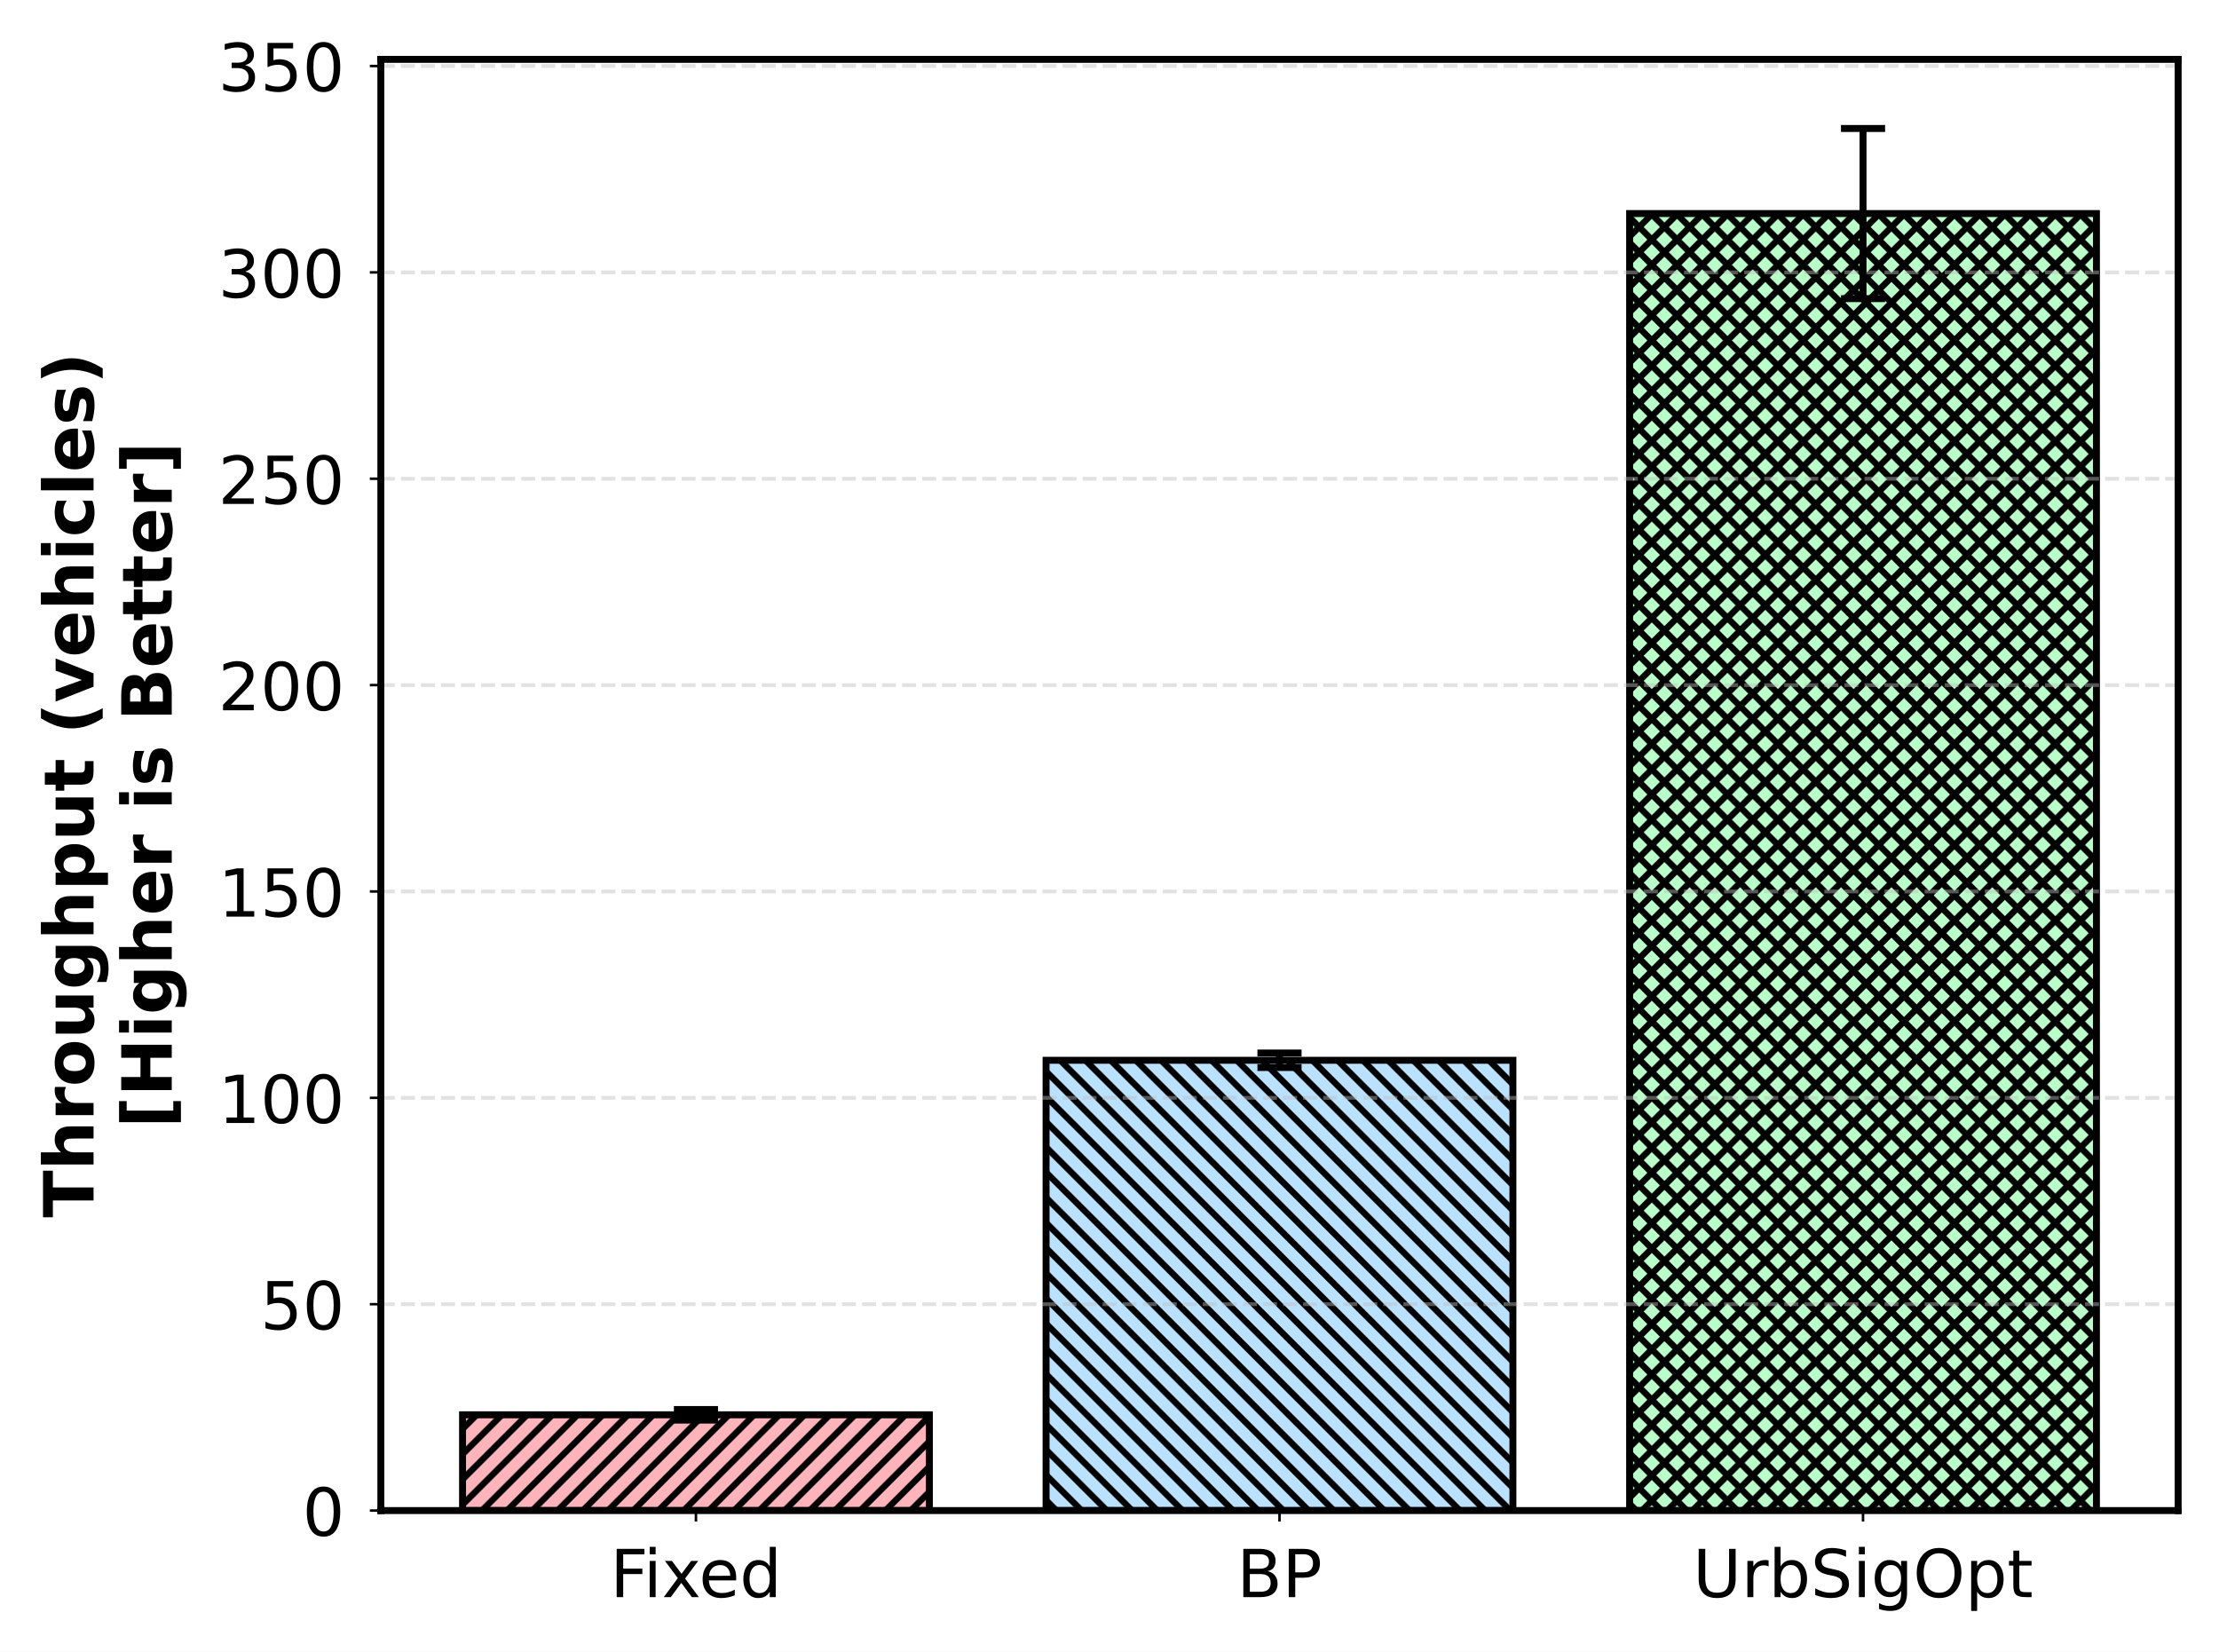
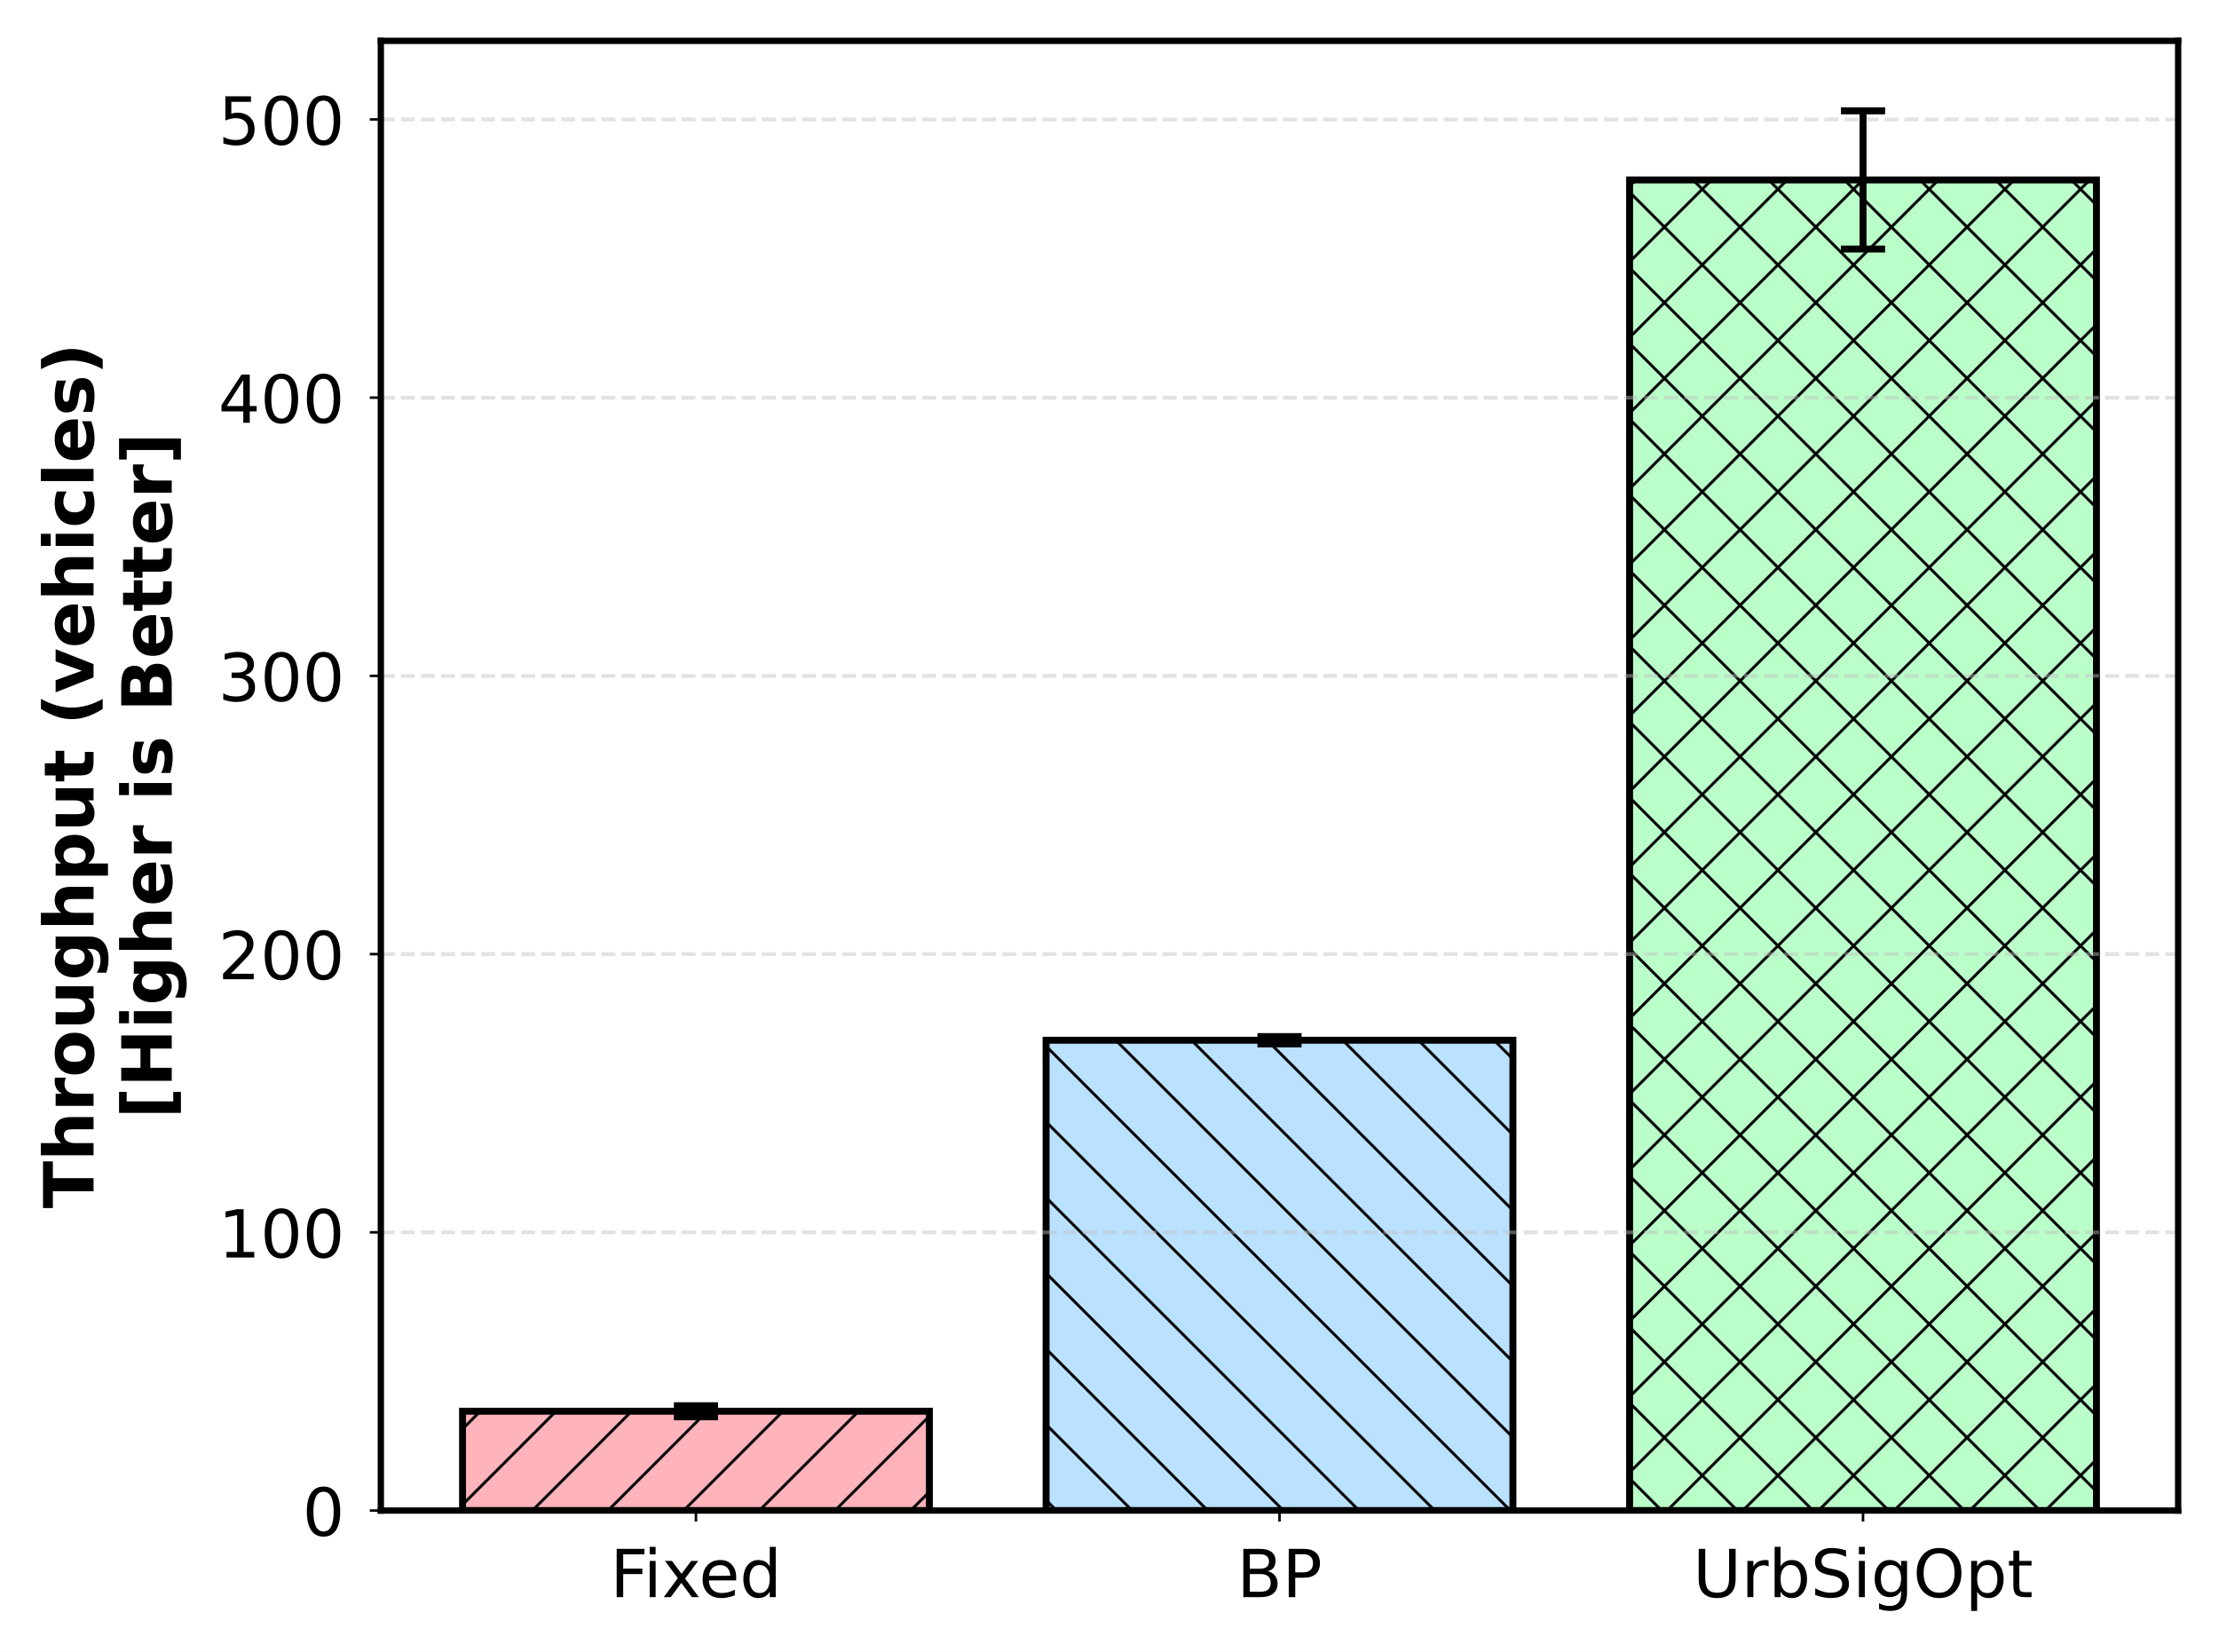
<svg xmlns="http://www.w3.org/2000/svg" xmlns:xlink="http://www.w3.org/1999/xlink" width="703.92pt" height="523.92pt" viewBox="0 0 703.92 523.92" version="1.1">
  <defs>
    <style type="text/css">*{stroke-linejoin: round; stroke-linecap: butt}</style>
  </defs>
  <g id="figure_1">
    <g id="patch_1">
      <path d="M 0 523.92  L 703.92 523.92  L 703.92 0  L 0 0  z " style="fill: #ffffff" />
    </g>
    <g id="axes_1">
      <g id="patch_2">
-         <path d="M 120.815 479.135  L 690.96 479.135  L 690.96 18.833  L 120.815 18.833  z " style="fill: #ffffff" />
+         <path d="M 120.815 479.135  L 690.96 479.135  L 690.96 12.96  L 120.815 12.96  z " style="fill: #ffffff" />
      </g>
      <g id="patch_3">
-         <path d="M 146.73 479.135  L 294.82 479.135  L 294.82 448.764  L 146.73 448.764  z " clip-path="url(#p0245941d95)" style="fill: url(#hca7ad711be); stroke: #000000; stroke-width: 2.2; stroke-linejoin: miter" />
+         <path d="M 146.73 479.135  L 294.82 479.135  L 294.82 447.63  L 146.73 447.63  z " clip-path="url(#p809c899a92)" style="fill: url(#h7ce0c5c067); stroke: #000000; stroke-width: 2.2; stroke-linejoin: miter" />
      </g>
      <g id="patch_4">
-         <path d="M 331.842 479.135  L 479.932 479.135  L 479.932 336.309  L 331.842 336.309  z " clip-path="url(#p0245941d95)" style="fill: url(#h99f795af27); stroke: #000000; stroke-width: 2.2; stroke-linejoin: miter" />
+         <path d="M 331.842 479.135  L 479.932 479.135  L 479.932 329.948  L 331.842 329.948  z " clip-path="url(#p809c899a92)" style="fill: url(#h184f3d8058); stroke: #000000; stroke-width: 2.2; stroke-linejoin: miter" />
      </g>
      <g id="patch_5">
-         <path d="M 516.954 479.135  L 665.044 479.135  L 665.044 67.74  L 516.954 67.74  z " clip-path="url(#p0245941d95)" style="fill: url(#h967475d368); stroke: #000000; stroke-width: 2.2; stroke-linejoin: miter" />
+         <path d="M 516.954 479.135  L 665.044 479.135  L 665.044 57.078  L 516.954 57.078  z " clip-path="url(#p809c899a92)" style="fill: url(#h05277664dc); stroke: #000000; stroke-width: 2.2; stroke-linejoin: miter" />
      </g>
      <g id="matplotlib.axis_1">
        <g id="xtick_1">
          <g id="line2d_1">
            <defs>
-               <path id="m436056aa8c" d="M 0 0  L 0 3.5  " style="stroke: #000000; stroke-width: 0.8" />
+               <path id="mcd23c807f5" d="M 0 0  L 0 3.5  " style="stroke: #000000; stroke-width: 0.8" />
            </defs>
            <g>
-               <use xlink:href="#m436056aa8c" x="220.775" y="479.135" style="stroke: #000000; stroke-width: 0.8" />
+               <use xlink:href="#mcd23c807f5" x="220.775" y="479.135" style="stroke: #000000; stroke-width: 0.8" />
            </g>
          </g>
          <g id="text_1">
            <text style="font-size: 21px; font-family: 'DejaVu Sans', 'Bitstream Vera Sans', 'Computer Modern Sans Serif', 'Lucida Grande', 'Verdana', 'Geneva', 'Lucid', 'Arial', 'Helvetica', 'Avant Garde', sans-serif; text-anchor: middle" x="220.775" y="506.592" transform="rotate(-0 220.775 506.5922)">Fixed</text>
          </g>
        </g>
        <g id="xtick_2">
          <g id="line2d_2">
            <g>
-               <use xlink:href="#m436056aa8c" x="405.887" y="479.135" style="stroke: #000000; stroke-width: 0.8" />
+               <use xlink:href="#mcd23c807f5" x="405.887" y="479.135" style="stroke: #000000; stroke-width: 0.8" />
            </g>
          </g>
          <g id="text_2">
            <text style="font-size: 21px; font-family: 'DejaVu Sans', 'Bitstream Vera Sans', 'Computer Modern Sans Serif', 'Lucida Grande', 'Verdana', 'Geneva', 'Lucid', 'Arial', 'Helvetica', 'Avant Garde', sans-serif; text-anchor: middle" x="405.887" y="506.592" transform="rotate(-0 405.887 506.5922)">BP</text>
          </g>
        </g>
        <g id="xtick_3">
          <g id="line2d_3">
            <g>
-               <use xlink:href="#m436056aa8c" x="590.999" y="479.135" style="stroke: #000000; stroke-width: 0.8" />
+               <use xlink:href="#mcd23c807f5" x="590.999" y="479.135" style="stroke: #000000; stroke-width: 0.8" />
            </g>
          </g>
          <g id="text_3">
            <text style="font-size: 21px; font-family: 'DejaVu Sans', 'Bitstream Vera Sans', 'Computer Modern Sans Serif', 'Lucida Grande', 'Verdana', 'Geneva', 'Lucid', 'Arial', 'Helvetica', 'Avant Garde', sans-serif; text-anchor: middle" x="590.999" y="506.592" transform="rotate(-0 590.999 506.5922)">UrbSigOpt</text>
          </g>
        </g>
      </g>
      <g id="matplotlib.axis_2">
        <g id="ytick_1">
          <g id="line2d_4">
-             <path d="M 120.815 479.135  L 690.96 479.135  " clip-path="url(#p0245941d95)" style="fill: none; stroke-dasharray: 4.44,1.92; stroke-dashoffset: 0; stroke: #c0c0c0; stroke-opacity: 0.45; stroke-width: 1.2" />
+             <path d="M 120.815 479.135  L 690.96 479.135  " clip-path="url(#p809c899a92)" style="fill: none; stroke-dasharray: 4.44,1.92; stroke-dashoffset: 0; stroke: #c0c0c0; stroke-opacity: 0.45; stroke-width: 1.2" />
          </g>
          <g id="line2d_5">
            <defs>
-               <path id="me86870d1db" d="M 0 0  L -3.5 0  " style="stroke: #000000; stroke-width: 0.8" />
+               <path id="m6af8b363bc" d="M 0 0  L -3.5 0  " style="stroke: #000000; stroke-width: 0.8" />
            </defs>
            <g>
-               <use xlink:href="#me86870d1db" x="120.815" y="479.135" style="stroke: #000000; stroke-width: 0.8" />
+               <use xlink:href="#m6af8b363bc" x="120.815" y="479.135" style="stroke: #000000; stroke-width: 0.8" />
            </g>
          </g>
          <g id="text_4">
            <text style="font-size: 21px; font-family: 'DejaVu Sans', 'Bitstream Vera Sans', 'Computer Modern Sans Serif', 'Lucida Grande', 'Verdana', 'Geneva', 'Lucid', 'Arial', 'Helvetica', 'Avant Garde', sans-serif; text-anchor: end" x="109.315" y="487.114" transform="rotate(-0 109.3146 487.1138)">0</text>
          </g>
        </g>
        <g id="ytick_2">
          <g id="line2d_6">
-             <path d="M 120.815 413.679  L 690.96 413.679  " clip-path="url(#p0245941d95)" style="fill: none; stroke-dasharray: 4.44,1.92; stroke-dashoffset: 0; stroke: #c0c0c0; stroke-opacity: 0.45; stroke-width: 1.2" />
+             <path d="M 120.815 390.885  L 690.96 390.885  " clip-path="url(#p809c899a92)" style="fill: none; stroke-dasharray: 4.44,1.92; stroke-dashoffset: 0; stroke: #c0c0c0; stroke-opacity: 0.45; stroke-width: 1.2" />
          </g>
          <g id="line2d_7">
            <g>
-               <use xlink:href="#me86870d1db" x="120.815" y="413.679" style="stroke: #000000; stroke-width: 0.8" />
+               <use xlink:href="#m6af8b363bc" x="120.815" y="390.885" style="stroke: #000000; stroke-width: 0.8" />
            </g>
          </g>
          <g id="text_5">
-             <text style="font-size: 21px; font-family: 'DejaVu Sans', 'Bitstream Vera Sans', 'Computer Modern Sans Serif', 'Lucida Grande', 'Verdana', 'Geneva', 'Lucid', 'Arial', 'Helvetica', 'Avant Garde', sans-serif; text-anchor: end" x="109.315" y="421.657" transform="rotate(-0 109.3146 421.6571)">50</text>
+             <text style="font-size: 21px; font-family: 'DejaVu Sans', 'Bitstream Vera Sans', 'Computer Modern Sans Serif', 'Lucida Grande', 'Verdana', 'Geneva', 'Lucid', 'Arial', 'Helvetica', 'Avant Garde', sans-serif; text-anchor: end" x="109.315" y="398.863" transform="rotate(-0 109.3146 398.8634)">100</text>
          </g>
        </g>
        <g id="ytick_3">
          <g id="line2d_8">
-             <path d="M 120.815 348.222  L 690.96 348.222  " clip-path="url(#p0245941d95)" style="fill: none; stroke-dasharray: 4.44,1.92; stroke-dashoffset: 0; stroke: #c0c0c0; stroke-opacity: 0.45; stroke-width: 1.2" />
+             <path d="M 120.815 302.635  L 690.96 302.635  " clip-path="url(#p809c899a92)" style="fill: none; stroke-dasharray: 4.44,1.92; stroke-dashoffset: 0; stroke: #c0c0c0; stroke-opacity: 0.45; stroke-width: 1.2" />
          </g>
          <g id="line2d_9">
            <g>
-               <use xlink:href="#me86870d1db" x="120.815" y="348.222" style="stroke: #000000; stroke-width: 0.8" />
+               <use xlink:href="#m6af8b363bc" x="120.815" y="302.635" style="stroke: #000000; stroke-width: 0.8" />
            </g>
          </g>
          <g id="text_6">
-             <text style="font-size: 21px; font-family: 'DejaVu Sans', 'Bitstream Vera Sans', 'Computer Modern Sans Serif', 'Lucida Grande', 'Verdana', 'Geneva', 'Lucid', 'Arial', 'Helvetica', 'Avant Garde', sans-serif; text-anchor: end" x="109.315" y="356.2" transform="rotate(-0 109.3146 356.2004)">100</text>
+             <text style="font-size: 21px; font-family: 'DejaVu Sans', 'Bitstream Vera Sans', 'Computer Modern Sans Serif', 'Lucida Grande', 'Verdana', 'Geneva', 'Lucid', 'Arial', 'Helvetica', 'Avant Garde', sans-serif; text-anchor: end" x="109.315" y="310.613" transform="rotate(-0 109.3146 310.613)">200</text>
          </g>
        </g>
        <g id="ytick_4">
          <g id="line2d_10">
-             <path d="M 120.815 282.765  L 690.96 282.765  " clip-path="url(#p0245941d95)" style="fill: none; stroke-dasharray: 4.44,1.92; stroke-dashoffset: 0; stroke: #c0c0c0; stroke-opacity: 0.45; stroke-width: 1.2" />
+             <path d="M 120.815 214.384  L 690.96 214.384  " clip-path="url(#p809c899a92)" style="fill: none; stroke-dasharray: 4.44,1.92; stroke-dashoffset: 0; stroke: #c0c0c0; stroke-opacity: 0.45; stroke-width: 1.2" />
          </g>
          <g id="line2d_11">
            <g>
-               <use xlink:href="#me86870d1db" x="120.815" y="282.765" style="stroke: #000000; stroke-width: 0.8" />
+               <use xlink:href="#m6af8b363bc" x="120.815" y="214.384" style="stroke: #000000; stroke-width: 0.8" />
            </g>
          </g>
          <g id="text_7">
-             <text style="font-size: 21px; font-family: 'DejaVu Sans', 'Bitstream Vera Sans', 'Computer Modern Sans Serif', 'Lucida Grande', 'Verdana', 'Geneva', 'Lucid', 'Arial', 'Helvetica', 'Avant Garde', sans-serif; text-anchor: end" x="109.315" y="290.744" transform="rotate(-0 109.3146 290.7436)">150</text>
+             <text style="font-size: 21px; font-family: 'DejaVu Sans', 'Bitstream Vera Sans', 'Computer Modern Sans Serif', 'Lucida Grande', 'Verdana', 'Geneva', 'Lucid', 'Arial', 'Helvetica', 'Avant Garde', sans-serif; text-anchor: end" x="109.315" y="222.363" transform="rotate(-0 109.3146 222.3625)">300</text>
          </g>
        </g>
        <g id="ytick_5">
          <g id="line2d_12">
-             <path d="M 120.815 217.309  L 690.96 217.309  " clip-path="url(#p0245941d95)" style="fill: none; stroke-dasharray: 4.44,1.92; stroke-dashoffset: 0; stroke: #c0c0c0; stroke-opacity: 0.45; stroke-width: 1.2" />
+             <path d="M 120.815 126.134  L 690.96 126.134  " clip-path="url(#p809c899a92)" style="fill: none; stroke-dasharray: 4.44,1.92; stroke-dashoffset: 0; stroke: #c0c0c0; stroke-opacity: 0.45; stroke-width: 1.2" />
          </g>
          <g id="line2d_13">
            <g>
-               <use xlink:href="#me86870d1db" x="120.815" y="217.309" style="stroke: #000000; stroke-width: 0.8" />
+               <use xlink:href="#m6af8b363bc" x="120.815" y="126.134" style="stroke: #000000; stroke-width: 0.8" />
            </g>
          </g>
          <g id="text_8">
-             <text style="font-size: 21px; font-family: 'DejaVu Sans', 'Bitstream Vera Sans', 'Computer Modern Sans Serif', 'Lucida Grande', 'Verdana', 'Geneva', 'Lucid', 'Arial', 'Helvetica', 'Avant Garde', sans-serif; text-anchor: end" x="109.315" y="225.287" transform="rotate(-0 109.3146 225.2869)">200</text>
+             <text style="font-size: 21px; font-family: 'DejaVu Sans', 'Bitstream Vera Sans', 'Computer Modern Sans Serif', 'Lucida Grande', 'Verdana', 'Geneva', 'Lucid', 'Arial', 'Helvetica', 'Avant Garde', sans-serif; text-anchor: end" x="109.315" y="134.112" transform="rotate(-0 109.3146 134.1121)">400</text>
          </g>
        </g>
        <g id="ytick_6">
          <g id="line2d_14">
-             <path d="M 120.815 151.852  L 690.96 151.852  " clip-path="url(#p0245941d95)" style="fill: none; stroke-dasharray: 4.44,1.92; stroke-dashoffset: 0; stroke: #c0c0c0; stroke-opacity: 0.45; stroke-width: 1.2" />
+             <path d="M 120.815 37.883  L 690.96 37.883  " clip-path="url(#p809c899a92)" style="fill: none; stroke-dasharray: 4.44,1.92; stroke-dashoffset: 0; stroke: #c0c0c0; stroke-opacity: 0.45; stroke-width: 1.2" />
          </g>
          <g id="line2d_15">
            <g>
-               <use xlink:href="#me86870d1db" x="120.815" y="151.852" style="stroke: #000000; stroke-width: 0.8" />
+               <use xlink:href="#m6af8b363bc" x="120.815" y="37.883" style="stroke: #000000; stroke-width: 0.8" />
            </g>
          </g>
          <g id="text_9">
-             <text style="font-size: 21px; font-family: 'DejaVu Sans', 'Bitstream Vera Sans', 'Computer Modern Sans Serif', 'Lucida Grande', 'Verdana', 'Geneva', 'Lucid', 'Arial', 'Helvetica', 'Avant Garde', sans-serif; text-anchor: end" x="109.315" y="159.83" transform="rotate(-0 109.3146 159.8302)">250</text>
+             <text style="font-size: 21px; font-family: 'DejaVu Sans', 'Bitstream Vera Sans', 'Computer Modern Sans Serif', 'Lucida Grande', 'Verdana', 'Geneva', 'Lucid', 'Arial', 'Helvetica', 'Avant Garde', sans-serif; text-anchor: end" x="109.315" y="45.862" transform="rotate(-0 109.3146 45.86168)">500</text>
          </g>
        </g>
-         <g id="ytick_7">
-           <g id="line2d_16">
-             <path d="M 120.815 86.395  L 690.96 86.395  " clip-path="url(#p0245941d95)" style="fill: none; stroke-dasharray: 4.44,1.92; stroke-dashoffset: 0; stroke: #c0c0c0; stroke-opacity: 0.45; stroke-width: 1.2" />
-           </g>
-           <g id="line2d_17">
-             <g>
-               <use xlink:href="#me86870d1db" x="120.815" y="86.395" style="stroke: #000000; stroke-width: 0.8" />
-             </g>
-           </g>
-           <g id="text_10">
-             <text style="font-size: 21px; font-family: 'DejaVu Sans', 'Bitstream Vera Sans', 'Computer Modern Sans Serif', 'Lucida Grande', 'Verdana', 'Geneva', 'Lucid', 'Arial', 'Helvetica', 'Avant Garde', sans-serif; text-anchor: end" x="109.315" y="94.373" transform="rotate(-0 109.3146 94.37345)">300</text>
-           </g>
-         </g>
-         <g id="ytick_8">
-           <g id="line2d_18">
-             <path d="M 120.815 20.938  L 690.96 20.938  " clip-path="url(#p0245941d95)" style="fill: none; stroke-dasharray: 4.44,1.92; stroke-dashoffset: 0; stroke: #c0c0c0; stroke-opacity: 0.45; stroke-width: 1.2" />
-           </g>
-           <g id="line2d_19">
-             <g>
-               <use xlink:href="#me86870d1db" x="120.815" y="20.938" style="stroke: #000000; stroke-width: 0.8" />
-             </g>
-           </g>
-           <g id="text_11">
-             <text style="font-size: 21px; font-family: 'DejaVu Sans', 'Bitstream Vera Sans', 'Computer Modern Sans Serif', 'Lucida Grande', 'Verdana', 'Geneva', 'Lucid', 'Arial', 'Helvetica', 'Avant Garde', sans-serif; text-anchor: end" x="109.315" y="28.917" transform="rotate(-0 109.3146 28.91672)">350</text>
-           </g>
-         </g>
-         <g id="text_12">
-           <text style="font-weight: 700; font-size: 22px; font-family: 'DejaVu Sans', 'Bitstream Vera Sans', 'Computer Modern Sans Serif', 'Lucida Grande', 'Verdana', 'Geneva', 'Lucid', 'Arial', 'Helvetica', 'Avant Garde', sans-serif" transform="translate(29.67656 386.2142) rotate(-90)">Throughput (vehicles)</text>
-           <text style="font-weight: 700; font-size: 22px; font-family: 'DejaVu Sans', 'Bitstream Vera Sans', 'Computer Modern Sans Serif', 'Lucida Grande', 'Verdana', 'Geneva', 'Lucid', 'Arial', 'Helvetica', 'Avant Garde', sans-serif" transform="translate(54.48363 357.8273) rotate(-90)">[Higher is Better]</text>
+         <g id="text_10">
+           <text style="font-weight: 700; font-size: 22px; font-family: 'DejaVu Sans', 'Bitstream Vera Sans', 'Computer Modern Sans Serif', 'Lucida Grande', 'Verdana', 'Geneva', 'Lucid', 'Arial', 'Helvetica', 'Avant Garde', sans-serif" transform="translate(29.67656 383.2779) rotate(-90)">Throughput (vehicles)</text>
+           <text style="font-weight: 700; font-size: 22px; font-family: 'DejaVu Sans', 'Bitstream Vera Sans', 'Computer Modern Sans Serif', 'Lucida Grande', 'Verdana', 'Geneva', 'Lucid', 'Arial', 'Helvetica', 'Avant Garde', sans-serif" transform="translate(54.48363 354.891) rotate(-90)">[Higher is Better]</text>
        </g>
      </g>
      <g id="LineCollection_1">
-         <path d="M 220.775 450.45  L 220.775 447.077  " clip-path="url(#p0245941d95)" style="fill: none; stroke: #000000; stroke-width: 2.2" />
-         <path d="M 405.887 338.61  L 405.887 334.008  " clip-path="url(#p0245941d95)" style="fill: none; stroke: #000000; stroke-width: 2.2" />
-         <path d="M 590.999 94.728  L 590.999 40.752  " clip-path="url(#p0245941d95)" style="fill: none; stroke: #000000; stroke-width: 2.2" />
+         <path d="M 220.775 449.375  L 220.775 445.885  " clip-path="url(#p809c899a92)" style="fill: none; stroke: #000000; stroke-width: 2.2" />
+         <path d="M 405.887 331.115  L 405.887 328.781  " clip-path="url(#p809c899a92)" style="fill: none; stroke: #000000; stroke-width: 2.2" />
+         <path d="M 590.999 78.997  L 590.999 35.159  " clip-path="url(#p809c899a92)" style="fill: none; stroke: #000000; stroke-width: 2.2" />
      </g>
-       <g id="line2d_20">
+       <g id="line2d_16">
        <defs>
-           <path id="mf369739c0b" d="M 7 0  L -7 -0  " style="stroke: #000000; stroke-width: 2.2" />
+           <path id="m893454d668" d="M 7 0  L -7 -0  " style="stroke: #000000; stroke-width: 2.2" />
        </defs>
-         <g clip-path="url(#p0245941d95)">
-           <use xlink:href="#mf369739c0b" x="220.775" y="450.45" style="fill: #1f77b4; stroke: #000000; stroke-width: 2.2" />
-           <use xlink:href="#mf369739c0b" x="405.887" y="338.61" style="fill: #1f77b4; stroke: #000000; stroke-width: 2.2" />
-           <use xlink:href="#mf369739c0b" x="590.999" y="94.728" style="fill: #1f77b4; stroke: #000000; stroke-width: 2.2" />
+         <g clip-path="url(#p809c899a92)">
+           <use xlink:href="#m893454d668" x="220.775" y="449.375" style="fill: #1f77b4; stroke: #000000; stroke-width: 2.2" />
+           <use xlink:href="#m893454d668" x="405.887" y="331.115" style="fill: #1f77b4; stroke: #000000; stroke-width: 2.2" />
+           <use xlink:href="#m893454d668" x="590.999" y="78.997" style="fill: #1f77b4; stroke: #000000; stroke-width: 2.2" />
        </g>
      </g>
-       <g id="line2d_21">
-         <g clip-path="url(#p0245941d95)">
-           <use xlink:href="#mf369739c0b" x="220.775" y="447.077" style="fill: #1f77b4; stroke: #000000; stroke-width: 2.2" />
-           <use xlink:href="#mf369739c0b" x="405.887" y="334.008" style="fill: #1f77b4; stroke: #000000; stroke-width: 2.2" />
-           <use xlink:href="#mf369739c0b" x="590.999" y="40.752" style="fill: #1f77b4; stroke: #000000; stroke-width: 2.2" />
+       <g id="line2d_17">
+         <g clip-path="url(#p809c899a92)">
+           <use xlink:href="#m893454d668" x="220.775" y="445.885" style="fill: #1f77b4; stroke: #000000; stroke-width: 2.2" />
+           <use xlink:href="#m893454d668" x="405.887" y="328.781" style="fill: #1f77b4; stroke: #000000; stroke-width: 2.2" />
+           <use xlink:href="#m893454d668" x="590.999" y="35.159" style="fill: #1f77b4; stroke: #000000; stroke-width: 2.2" />
        </g>
      </g>
      <g id="patch_6">
-         <path d="M 120.815 479.135  L 120.815 18.833  " style="fill: none; stroke: #000000; stroke-width: 2.2; stroke-linejoin: miter; stroke-linecap: square" />
+         <path d="M 120.815 479.135  L 120.815 12.96  " style="fill: none; stroke: #000000; stroke-width: 2; stroke-linejoin: miter; stroke-linecap: square" />
      </g>
      <g id="patch_7">
-         <path d="M 690.96 479.135  L 690.96 18.833  " style="fill: none; stroke: #000000; stroke-width: 2.2; stroke-linejoin: miter; stroke-linecap: square" />
+         <path d="M 690.96 479.135  L 690.96 12.96  " style="fill: none; stroke: #000000; stroke-width: 2; stroke-linejoin: miter; stroke-linecap: square" />
      </g>
      <g id="patch_8">
-         <path d="M 120.815 479.135  L 690.96 479.135  " style="fill: none; stroke: #000000; stroke-width: 2.2; stroke-linejoin: miter; stroke-linecap: square" />
+         <path d="M 120.815 479.135  L 690.96 479.135  " style="fill: none; stroke: #000000; stroke-width: 2; stroke-linejoin: miter; stroke-linecap: square" />
      </g>
      <g id="patch_9">
-         <path d="M 120.815 18.833  L 690.96 18.833  " style="fill: none; stroke: #000000; stroke-width: 2.2; stroke-linejoin: miter; stroke-linecap: square" />
+         <path d="M 120.815 12.96  L 690.96 12.96  " style="fill: none; stroke: #000000; stroke-width: 2; stroke-linejoin: miter; stroke-linecap: square" />
      </g>
    </g>
  </g>
  <defs>
-     <clipPath id="p0245941d95">
-       <rect x="120.815" y="18.833" width="570.145" height="460.303" />
+     <clipPath id="p809c899a92">
+       <rect x="120.815" y="12.96" width="570.145" height="466.175" />
    </clipPath>
  </defs>
  <defs>
-     <pattern id="hca7ad711be" patternUnits="userSpaceOnUse" x="0" y="0" width="72" height="72">
+     <pattern id="h7ce0c5c067" patternUnits="userSpaceOnUse" x="0" y="0" width="72" height="72">
      <rect x="0" y="0" width="73" height="73" fill="#ffb3ba" />
-       <path d="M -36 36  L 36 -36  M -32 40  L 40 -32  M -28 44  L 44 -28  M -24 48  L 48 -24  M -20 52  L 52 -20  M -16 56  L 56 -16  M -12 60  L 60 -12  M -8 64  L 64 -8  M -4 68  L 68 -4  M 0 72  L 72 0  M 4 76  L 76 4  M 8 80  L 80 8  M 12 84  L 84 12  M 16 88  L 88 16  M 20 92  L 92 20  M 24 96  L 96 24  M 28 100  L 100 28  M 32 104  L 104 32  M 36 108  L 108 36  " style="fill: #000000; stroke: #000000; stroke-width: 2.0; stroke-linecap: butt; stroke-linejoin: miter" />
+       <path d="M -36 36  L 36 -36  M -24 48  L 48 -24  M -12 60  L 60 -12  M 0 72  L 72 0  M 12 84  L 84 12  M 24 96  L 96 24  M 36 108  L 108 36  " style="fill: #000000; stroke: #000000; stroke-width: 0.9; stroke-linecap: butt; stroke-linejoin: miter" />
    </pattern>
-     <pattern id="h99f795af27" patternUnits="userSpaceOnUse" x="0" y="0" width="72" height="72">
+     <pattern id="h184f3d8058" patternUnits="userSpaceOnUse" x="0" y="0" width="72" height="72">
      <rect x="0" y="0" width="73" height="73" fill="#bae1ff" />
-       <path d="M -36 36  L 36 108  M -32 32  L 40 104  M -28 28  L 44 100  M -24 24  L 48 96  M -20 20  L 52 92  M -16 16  L 56 88  M -12 12  L 60 84  M -8 8  L 64 80  M -4 4  L 68 76  M 0 0  L 72 72  M 4 -4  L 76 68  M 8 -8  L 80 64  M 12 -12  L 84 60  M 16 -16  L 88 56  M 20 -20  L 92 52  M 24 -24  L 96 48  M 28 -28  L 100 44  M 32 -32  L 104 40  M 36 -36  L 108 36  " style="fill: #000000; stroke: #000000; stroke-width: 2.0; stroke-linecap: butt; stroke-linejoin: miter" />
+       <path d="M -36 36  L 36 108  M -24 24  L 48 96  M -12 12  L 60 84  M 0 0  L 72 72  M 12 -12  L 84 60  M 24 -24  L 96 48  M 36 -36  L 108 36  " style="fill: #000000; stroke: #000000; stroke-width: 0.9; stroke-linecap: butt; stroke-linejoin: miter" />
    </pattern>
-     <pattern id="h967475d368" patternUnits="userSpaceOnUse" x="0" y="0" width="72" height="72">
+     <pattern id="h05277664dc" patternUnits="userSpaceOnUse" x="0" y="0" width="72" height="72">
      <rect x="0" y="0" width="73" height="73" fill="#baffc9" />
-       <path d="M -36 36  L 36 -36  M -32 40  L 40 -32  M -28 44  L 44 -28  M -24 48  L 48 -24  M -20 52  L 52 -20  M -16 56  L 56 -16  M -12 60  L 60 -12  M -8 64  L 64 -8  M -4 68  L 68 -4  M 0 72  L 72 0  M 4 76  L 76 4  M 8 80  L 80 8  M 12 84  L 84 12  M 16 88  L 88 16  M 20 92  L 92 20  M 24 96  L 96 24  M 28 100  L 100 28  M 32 104  L 104 32  M 36 108  L 108 36  M -36 36  L 36 108  M -32 32  L 40 104  M -28 28  L 44 100  M -24 24  L 48 96  M -20 20  L 52 92  M -16 16  L 56 88  M -12 12  L 60 84  M -8 8  L 64 80  M -4 4  L 68 76  M 0 0  L 72 72  M 4 -4  L 76 68  M 8 -8  L 80 64  M 12 -12  L 84 60  M 16 -16  L 88 56  M 20 -20  L 92 52  M 24 -24  L 96 48  M 28 -28  L 100 44  M 32 -32  L 104 40  M 36 -36  L 108 36  " style="fill: #000000; stroke: #000000; stroke-width: 2.0; stroke-linecap: butt; stroke-linejoin: miter" />
+       <path d="M -36 36  L 36 -36  M -24 48  L 48 -24  M -12 60  L 60 -12  M 0 72  L 72 0  M 12 84  L 84 12  M 24 96  L 96 24  M 36 108  L 108 36  M -36 36  L 36 108  M -24 24  L 48 96  M -12 12  L 60 84  M 0 0  L 72 72  M 12 -12  L 84 60  M 24 -24  L 96 48  M 36 -36  L 108 36  " style="fill: #000000; stroke: #000000; stroke-width: 0.9; stroke-linecap: butt; stroke-linejoin: miter" />
    </pattern>
  </defs>
</svg>
